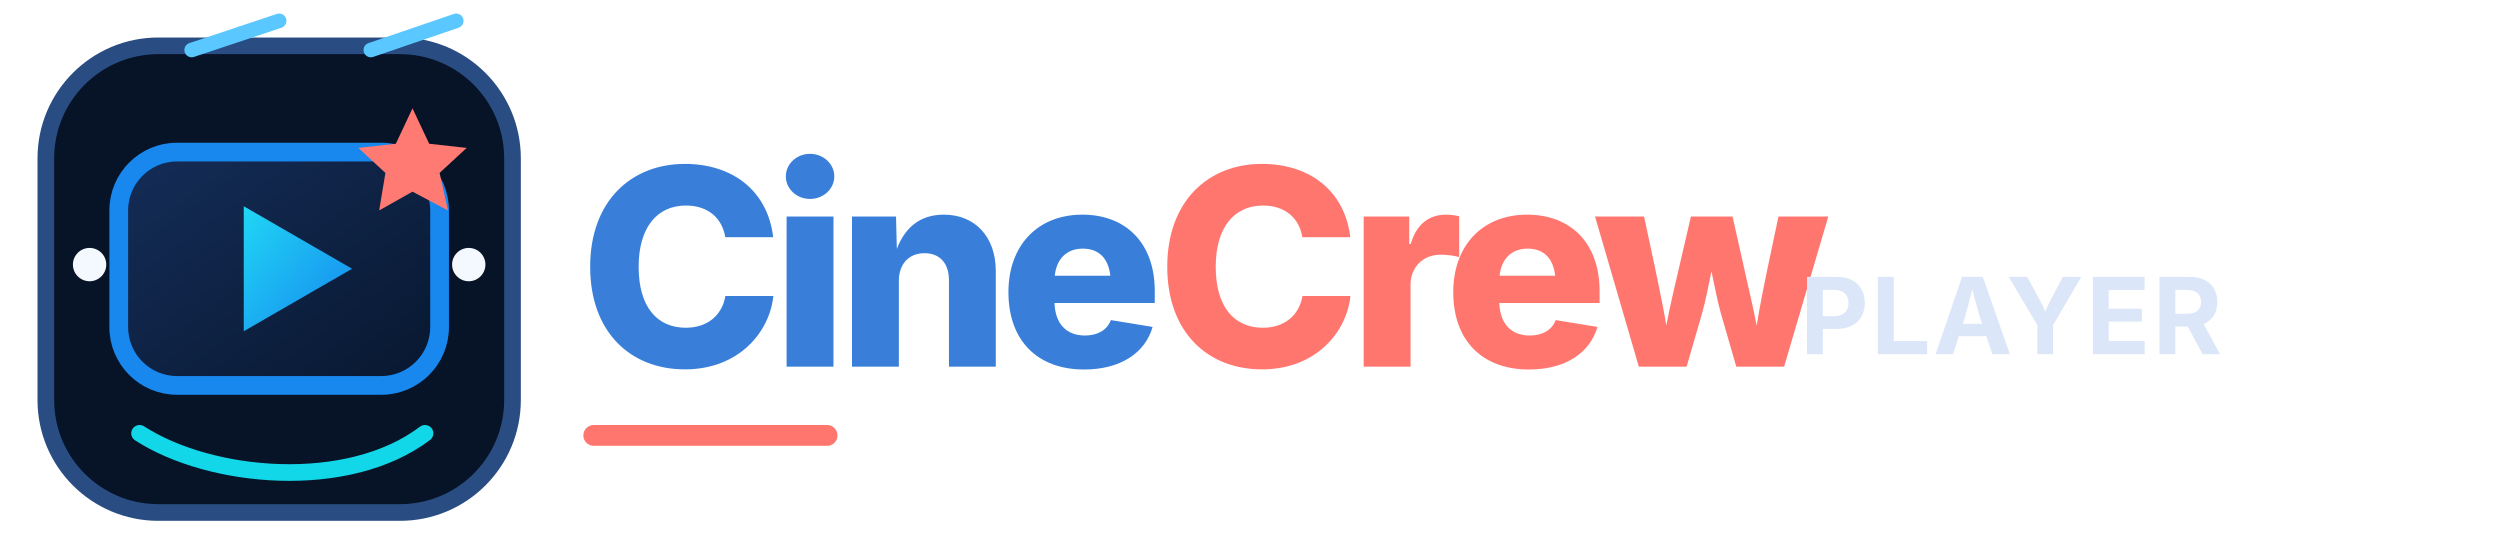
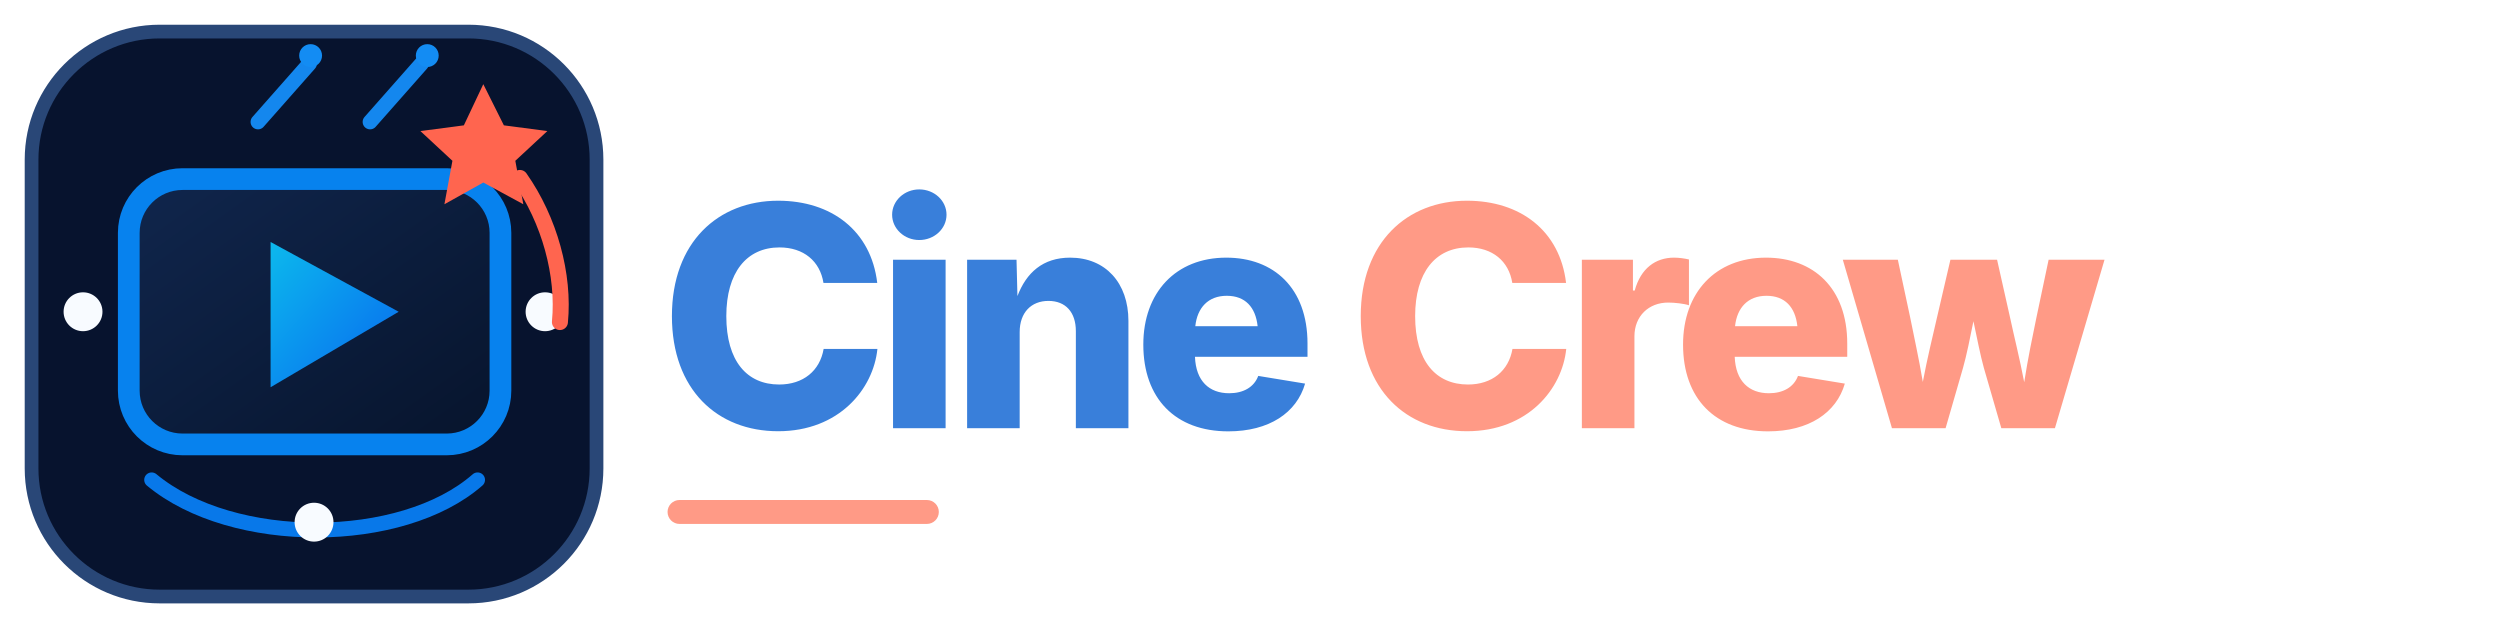
- <svg xmlns="http://www.w3.org/2000/svg" width="1200" height="260" viewBox="0 0 1200 260" role="img" aria-labelledby="title desc">
+ <svg xmlns="http://www.w3.org/2000/svg" width="940" height="240" viewBox="0 0 940 240" role="img" aria-labelledby="title desc">
  <defs>
    <linearGradient id="screen" x1="0" y1="0" x2="1" y2="1">
-       <stop offset="0" stop-color="#142d58" />
-       <stop offset="1" stop-color="#08172f" />
+       <stop offset="0" stop-color="#10264d" />
+       <stop offset="1" stop-color="#07142c" />
    </linearGradient>
    <linearGradient id="play" x1="0" y1="0" x2="1" y2="1">
-       <stop offset="0" stop-color="#20d7f5" />
-       <stop offset="1" stop-color="#1687ef" />
+       <stop offset="0" stop-color="#0cb9ed" />
+       <stop offset="1" stop-color="#0868ef" />
    </linearGradient>
  </defs>
-   <g transform="translate(14 14)">
-     <rect x="8" y="8" width="224" height="224" rx="54" fill="#071326" stroke="#294d82" stroke-width="8" />
-     <path d="M78 10 120 -4M164 10 205 -4" fill="none" stroke="#5bc7ff" stroke-linecap="round" stroke-width="7" />
-     <rect x="43" y="59" width="154" height="112" rx="28" fill="url(#screen)" stroke="#1887ee" stroke-width="9" />
-     <path d="m103 85 52 30-52 30z" fill="url(#play)" />
-     <path d="M53 194c34 22 100 28 137 0" fill="none" stroke="#12d7e8" stroke-linecap="round" stroke-width="8" />
-     <circle cx="29" cy="113" r="8" fill="#f4f8ff" />
-     <circle cx="211" cy="113" r="8" fill="#f4f8ff" />
-     <path d="m184 38 8 17 18 2-13 12 4 18-17-9-16 9 3-18-13-12 18-2z" fill="#ff7a72" />
+   <g transform="translate(8 8) scale(.43)">
+     <rect x="9" y="9" width="494" height="494" rx="112" fill="#07132e" stroke="#294777" stroke-width="12" />
+     <path d="M207 88 252 37M305 88l45-51" fill="none" stroke="#1487ee" stroke-linecap="round" stroke-width="13" />
+     <circle cx="253" cy="30" r="10" fill="#138cf3" />
+     <circle cx="355" cy="30" r="10" fill="#138cf3" />
+     <rect x="94" y="138" width="325" height="232" rx="47" fill="url(#screen)" stroke="#0782ee" stroke-width="19" />
+     <path d="m218 193 112 61-112 66z" fill="url(#play)" />
+     <path d="M114 401c71 59 219 58 285 0" fill="none" stroke="#0878e9" stroke-linecap="round" stroke-width="13" />
+     <circle cx="54" cy="254" r="17" fill="#f8fbff" />
+     <circle cx="458" cy="254" r="17" fill="#f8fbff" />
+     <circle cx="256" cy="438" r="17" fill="#f8fbff" />
+     <path d="m404 55 18 36 38 5-28 26 7 38-35-19-34 19 7-38-28-26 38-5z" fill="#ff654f" />
+     <path d="M436 137c26 37 39 85 35 126" fill="none" stroke="#ff654f" stroke-linecap="round" stroke-width="14" />
  </g>
-   <text x="278" y="176" font-family="Inter,Arial,Helvetica,sans-serif" font-size="132" font-weight="800" letter-spacing="-6" fill="#397fda">Cine</text>
-   <text x="555" y="176" font-family="Inter,Arial,Helvetica,sans-serif" font-size="132" font-weight="800" letter-spacing="-6" fill="#ff766f">Crew</text>
-   <text x="864" y="170" font-family="Inter,Arial,Helvetica,sans-serif" font-size="51" font-weight="700" letter-spacing="1" fill="#dbe7f8">PLAYER</text>
-   <rect x="280" y="204" width="122" height="10" rx="5" fill="#ff766f" />
+   <text x="248" y="161" font-family="Inter,Arial,Helvetica,sans-serif" font-size="116" font-weight="800" letter-spacing="-5" fill="#397fda">Cine</text>
+   <text x="507" y="161" font-family="Inter,Arial,Helvetica,sans-serif" font-size="116" font-weight="800" letter-spacing="-5" fill="#ff9a86">Crew</text>
+   <rect x="251" y="188" width="102" height="9" rx="4.5" fill="#ff9a86" />
</svg>
